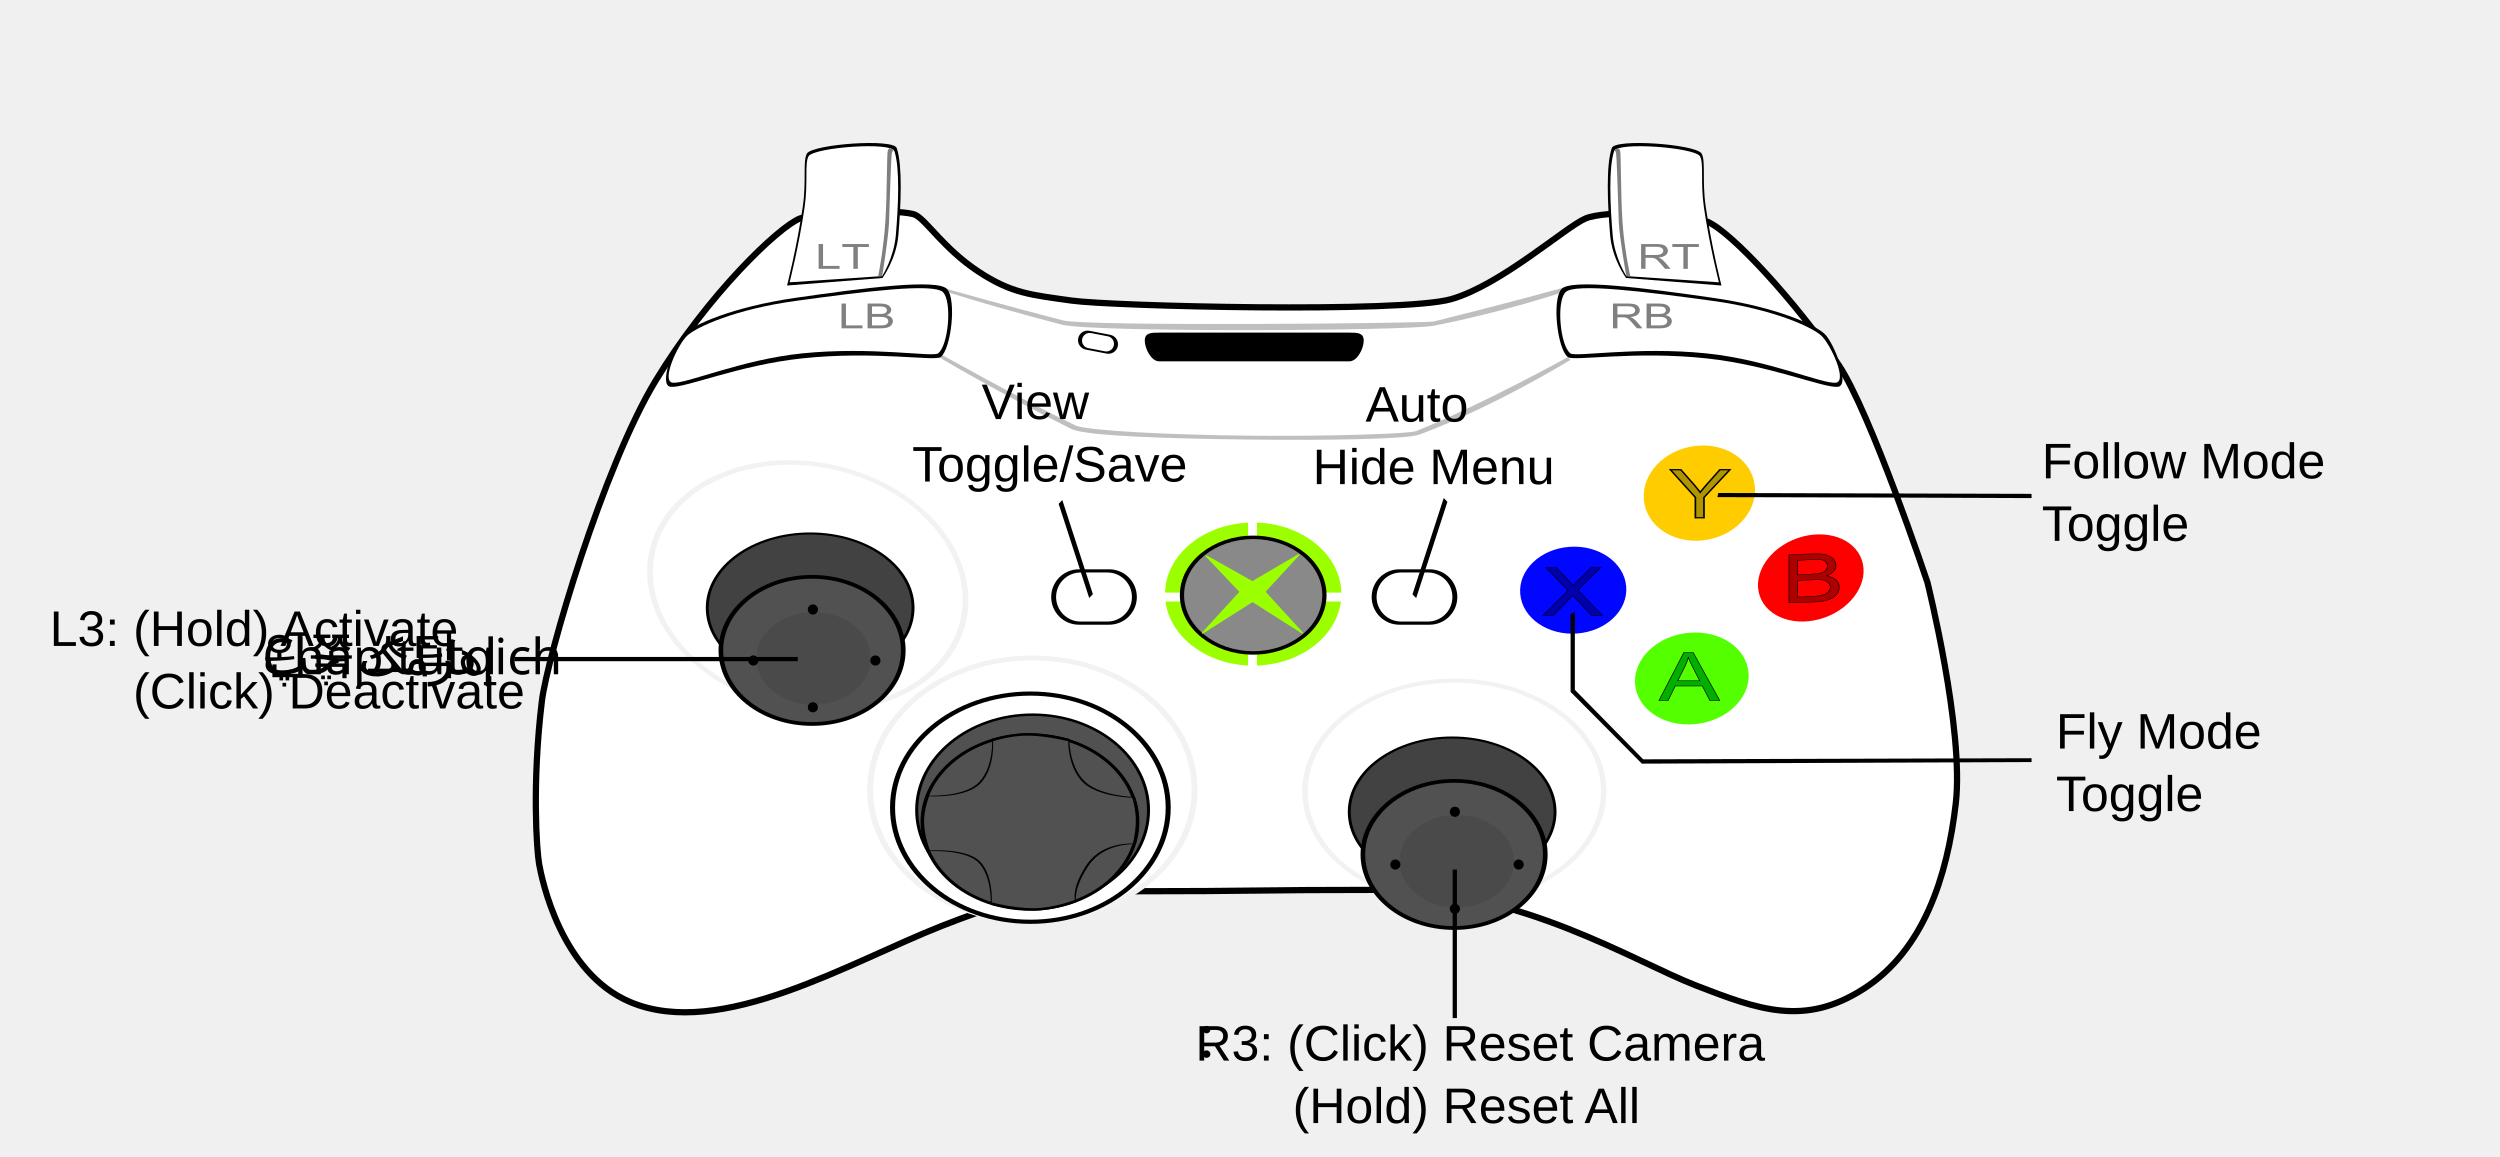
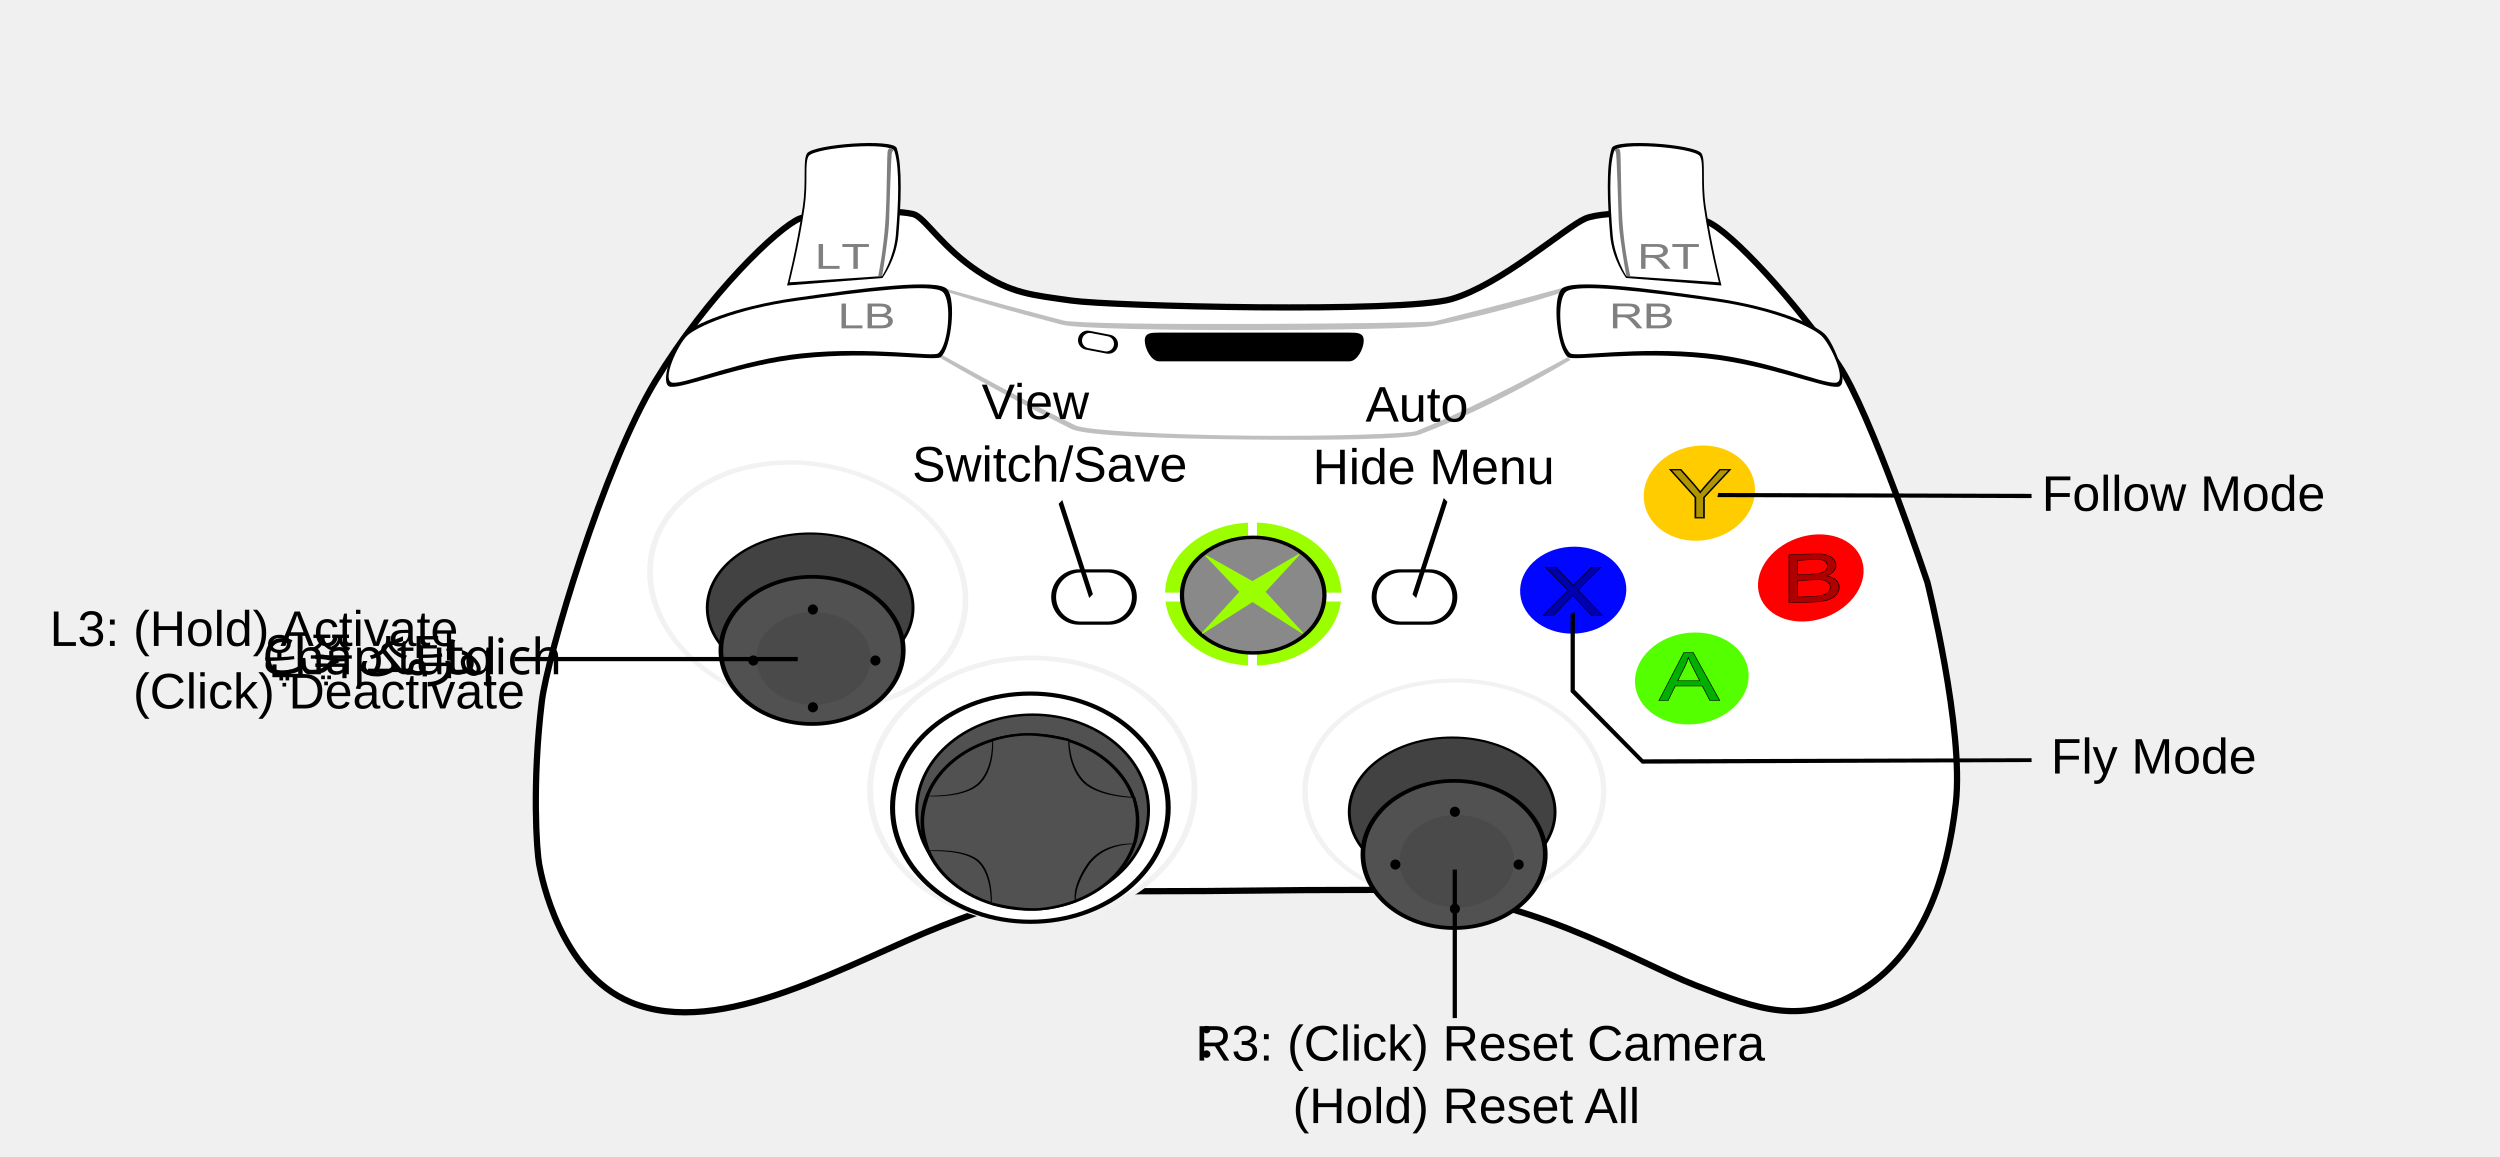
<svg xmlns="http://www.w3.org/2000/svg" version="1.1" width="2000" height="925" viewBox="0 0 2000 925" id="svg2" xml:space="preserve" style="overflow:visible">
  <defs id="defs588">
	

	

		
	
		
	</defs>
  <g id="Shape_1_1_" style="stroke:#000000;stroke-width:5;stroke-miterlimit:4;stroke-opacity:1;stroke-dasharray:none">
    <g id="Shape_1" style="stroke:#000000;stroke-width:5;stroke-miterlimit:4;stroke-opacity:1;stroke-dasharray:none">
      <g id="g42" style="stroke:#000000;stroke-width:5;stroke-miterlimit:4;stroke-opacity:1;stroke-dasharray:none">
        <path d="m 1541.95,465.9 c 0,0 -45.682,-136.815 -71.429,-174.57 -34.014,-49.878 -85.436,-106.057 -104.71,-113.992 -19.274,-7.935 -81.633,-9.301 -97.506,-2.5 -15.872,6.802 -67.66,53.145 -107.343,64.48 -39.683,11.335 -272.074,5.668 -303.82,1.134 -31.746,-4.534 -47.753,-5.435 -74.964,-23.572 -27.211,-18.137 -40.781,-40.408 -49.852,-44.942 -9.069,-4.534 -75.498,-3.9 -92.505,2.9 -17.007,6.802 -73.429,60.68 -115.379,129.827 -41.95,69.148 -86.697,221.056 -90.971,256.456 -7.937,65.748 -4.134,119.361 -2.134,130.361 2,11 16.959,86.645 72.929,110.19 72.516,30.507 175.672,-32.14 249.496,-61.058 76.927,-30.134 95.033,-27.595 148.73,-27.595 106.576,0 98.615,-1.133 205.216,-1.133 108.843,0 199.412,57.313 249.299,76.583 49.887,19.27 86.436,33.106 134.055,2.5 47.619,-30.606 66.76,-89.285 73.563,-148.231 C 1571.428,583.792 1541.95,465.9 1541.95,465.9 z" id="path44" style="fill:#ffffff;stroke:#000000;stroke-width:5;stroke-miterlimit:4;stroke-opacity:1;stroke-dasharray:none" />
      </g>
    </g>
  </g>
  <g id="Shape_16_copy_2_1_">
    <g id="Shape_16_copy_2">
      <g id="g48">
        <ellipse cx="825.894" cy="631.74" rx="132.164" ry="107.348" id="ellipse50" style="fill:#f2f2f2" />
      </g>
    </g>
  </g>
  <g id="Shape_16_copy_3_1_">
    <g id="Shape_16_copy_3">
      <g id="g54">
        <ellipse cx="825.894" cy="631.74" rx="127.415" ry="103.491" id="ellipse56" style="fill:#ffffff" />
      </g>
    </g>
  </g>
  <g id="Shape_16_copy_4_1_">
    <g id="Shape_16_copy_4">
      <g id="g60">
        <ellipse cx="1163.479" cy="633.147" rx="121.673" ry="90.324" id="ellipse62" style="fill:#f2f2f2" />
      </g>
    </g>
  </g>
  <g id="Shape_16_copy_5_1_">
    <g id="Shape_16_copy_5">
      <g id="g66">
        <ellipse cx="1163.479" cy="633.148" rx="117.301" ry="87.079" id="ellipse68" style="fill:#ffffff" />
      </g>
    </g>
  </g>
  <g id="Shape_16_copy_6_1_">
    <g id="Shape_16_copy_6">
      <g id="g72">
        <path d="m 660.585,370.764 c -70.526,-12.48 -134.135,21.246 -142.073,75.328 -7.938,54.083 42.798,108.042 113.324,120.521 70.526,12.479 134.135,-21.246 142.073,-75.328 7.939,-54.083 -42.798,-108.042 -113.324,-120.521 z" id="path74" style="fill:#f2f2f2" />
      </g>
    </g>
  </g>
  <g id="Shape_16_copy_7_1_">
    <g id="Shape_16_copy_7">
      <g id="g78">
        <path d="m 660.068,374.282 c -67.992,-12.031 -129.314,20.482 -136.968,72.622 -7.653,52.139 41.26,104.159 109.252,116.19 67.992,12.031 129.314,-20.482 136.968,-72.622 7.654,-52.138 -41.259,-104.159 -109.252,-116.19 z" id="path80" style="fill:#ffffff" />
      </g>
    </g>
  </g>
  <g id="Shape_16_1_">
    <g id="Shape_16">
      <g id="g84">
        <ellipse cx="824.299" cy="646.14" rx="112.28" ry="92.953" id="ellipse86" />
      </g>
    </g>
  </g>
  <g id="Shape_16_copy_1_">
    <g id="Shape_16_copy">
      <g id="g90">
        <ellipse cx="824.299" cy="646.14" rx="108.246" ry="89.613" id="ellipse92" style="fill:#ffffff" />
      </g>
    </g>
  </g>
  <g id="Shape_12_1_">
    <g id="Shape_12">
      <g id="g96">
        <ellipse cx="1161.724" cy="649.541" rx="83.492" ry="60.363" id="ellipse98" />
      </g>
    </g>
  </g>
  <g id="Shape_12_copy_6_1_">
    <g id="Shape_12_copy_6">
      <g id="g102">
        <ellipse cx="1161.724" cy="649.54" rx="81.133" ry="58.657" id="ellipse104" style="fill:#424242" />
      </g>
    </g>
  </g>
  <g id="Shape_12_copy_1_">
    <g id="Shape_12_copy">
      <g id="g108">
        <ellipse cx="1163.266" cy="683.548" rx="74.83" ry="60.363" id="ellipse110" />
      </g>
    </g>
  </g>
  <g id="Shape_12_copy_7_1_">
    <g id="Shape_12_copy_7">
      <g id="g114">
        <ellipse cx="1163.266" cy="683.548" rx="71.107" ry="57.36" id="ellipse116" style="fill:#515151" />
      </g>
    </g>
  </g>
  <g id="Shape_12_copy_8_1_">
    <g id="Shape_12_copy_8">
      <g id="g120">
        <ellipse cx="1165.399" cy="688.949" rx="45.898" ry="37.025" id="ellipse122" style="fill:#4a4a4a" />
      </g>
    </g>
  </g>
  <g id="Shape_12_copy_4_1_">
    <g id="Shape_12_copy_4">
      <g id="g126">
        <ellipse cx="826.082" cy="648.099" rx="93.945" ry="77.369" id="ellipse128" />
      </g>
    </g>
  </g>
  <g id="Shape_12_copy_5_1_">
    <g id="Shape_12_copy_5">
      <g id="g132">
        <ellipse cx="826.082" cy="648.097" rx="91.527" ry="75.377" id="ellipse134" style="fill:#515151" />
      </g>
    </g>
  </g>
  <g id="Shape_15_1_">
    <g id="Shape_15">
      <g id="g138">
        <ellipse cx="823.979" cy="657.588" rx="87.538" ry="70.967" id="ellipse140" />
      </g>
    </g>
  </g>
  <g id="Shape_15_copy_1_">
    <g id="Shape_15_copy">
      <g id="g144">
        <ellipse cx="823.979" cy="657.589" rx="84.738" ry="68.698" id="ellipse146" style="fill:#515151" />
      </g>
    </g>
  </g>
  <g id="Shape_14_1_">
    <g id="Shape_14">
      <g id="g150">
        <path d="m 908.091,637.662 c 0,0 -29.34,-0.686 -41.231,-13.424 -11.892,-12.739 -11.401,-33.105 -11.401,-33.105 0,0 -16.461,-4.181 -31.472,-4.598 -15.558,-0.432 -30.371,4.613 -30.371,4.613 0,0 1.699,21.69 -10.193,34.43 -11.892,12.738 -42.455,10.893 -42.455,10.893 0,0 -4.113,10.239 -4.113,20.857 0,11.433 4.8,23.646 4.8,23.646 0,0 30.041,-2.025 41.083,9.015 11.043,11.04 9.851,33.76 9.851,33.76 0,0 17.824,4.8 34.156,4.8 16.789,0 34.154,-6.857 34.154,-6.857 0,0 -2.696,-10.635 10.045,-29.318 12.741,-18.683 37.671,-17.017 37.671,-17.017 0,0 2.263,-8.428 2.472,-18.036 0.214,-9.921 -2.996,-19.659 -2.996,-19.659 z" id="path152" />
      </g>
    </g>
  </g>
  <g id="Shape_14_copy_1_">
    <g id="Shape_14_copy">
      <g id="g156">
        <path d="m 905.756,638.214 c 0,0 -28.526,-0.667 -40.088,-13.052 -11.562,-12.386 -11.084,-32.187 -11.084,-32.187 0,0 -16.004,-4.064 -30.598,-4.47 -15.127,-0.42 -29.528,4.485 -29.528,4.485 0,0 1.651,21.088 -9.91,33.474 -11.562,12.385 -41.276,10.59 -41.276,10.59 0,0 -4,9.955 -4,20.278 0,11.115 4.667,22.99 4.667,22.99 0,0 29.207,-1.97 39.942,8.765 10.736,10.733 9.577,32.822 9.577,32.822 0,0 17.33,4.666 33.209,4.666 16.322,0 33.206,-6.666 33.206,-6.666 0,0 -2.622,-10.34 9.766,-28.504 12.387,-18.165 36.624,-16.545 36.624,-16.545 0,0 2.2,-8.194 2.403,-17.535 0.21,-9.643 -2.91,-19.111 -2.91,-19.111 z" id="path158" style="fill:#515151" />
      </g>
    </g>
  </g>
  <g id="Shape_13_1_">
    <g id="Shape_13">
      <g id="g162">
        <circle cx="1163.908" cy="649.43" r="4.057" id="circle164" />
      </g>
    </g>
  </g>
  <g id="Shape_13_copy_1_">
    <g id="Shape_13_copy">
      <g id="g168">
        <circle cx="1163.908" cy="727.047" r="4.057" id="circle170" />
      </g>
    </g>
  </g>
  <g id="Shape_13_copy_2_1_">
    <g id="Shape_13_copy_2">
      <g id="g174">
        <circle cx="1214.928" cy="691.64" r="4.057" id="circle176" />
      </g>
    </g>
  </g>
  <g id="Shape_13_copy_3_1_">
    <g id="Shape_13_copy_3">
      <g id="g180">
        <circle cx="1116.289" cy="691.64" r="4.057" id="circle182" />
      </g>
    </g>
  </g>
  <g id="Shape_13_copy_4_1_">
    <g id="Shape_13_copy_4">
      <g id="g186">
        <circle cx="643.5" cy="480.794" r="4.057" id="circle188" />
      </g>
    </g>
  </g>
  <g id="Shape_12_copy_9_1_">
    <g id="Shape_12_copy_9">
      <g id="g192">
        <ellipse cx="648.118" cy="486.305" rx="83.492" ry="60.363" id="ellipse194" />
      </g>
    </g>
  </g>
  <g id="Shape_12_copy_10_1_">
    <g id="Shape_12_copy_10">
      <g id="g198">
        <ellipse cx="648.118" cy="486.305" rx="81.133" ry="58.657" id="ellipse200" style="fill:#424242" />
      </g>
    </g>
  </g>
  <g id="Shape_12_copy_11_1_">
    <g id="Shape_12_copy_11">
      <g id="g204">
        <ellipse cx="649.66" cy="520.313" rx="74.83" ry="60.363" id="ellipse206" />
      </g>
    </g>
  </g>
  <g id="Shape_12_copy_12_1_">
    <g id="Shape_12_copy_12">
      <g id="g210">
        <ellipse cx="649.66" cy="520.313" rx="71.107" ry="57.36" id="ellipse212" style="fill:#515151" />
      </g>
    </g>
  </g>
  <g id="Shape_12_copy_13_1_">
    <g id="Shape_12_copy_13">
      <g id="g216">
        <ellipse cx="650.794" cy="526.713" rx="45.898" ry="37.025" id="ellipse218" style="fill:#4a4a4a" />
      </g>
    </g>
  </g>
  <g id="Shape_13_copy_8_1_">
    <g id="Shape_13_copy_8">
      <g id="g222">
        <circle cx="650.303" cy="565.813" r="4.057" id="circle224" />
      </g>
    </g>
  </g>
  <g id="Shape_13_copy_9_1_">
    <g id="Shape_13_copy_9">
      <g id="g228">
        <circle cx="700.322" cy="528.404" r="4.057" id="circle230" />
      </g>
    </g>
  </g>
  <g id="Shape_13_copy_10_1_">
    <g id="Shape_13_copy_10">
      <g id="g234">
        <circle cx="602.684" cy="528.404" r="4.057" id="circle236" />
      </g>
    </g>
  </g>
  <g id="Shape_13_copy_11_1_">
    <g id="Shape_13_copy_11">
      <g id="g240">
        <circle cx="650.303" cy="487.595" r="4.057" id="circle242" />
      </g>
    </g>
  </g>
  <g id="Shape_11_1_" style="fill:#ffcc00;stroke:#000000;stroke-width:0;stroke-miterlimit:4;stroke-opacity:1;stroke-dasharray:none">
    <g id="g246" style="fill:#ffcc00;stroke:#000000;stroke-width:0;stroke-miterlimit:4;stroke-opacity:1;stroke-dasharray:none">
      <path d="m 1404.198,394.455 c 0,20.888 -20.043,37.821 -44.767,37.821 -24.724,0 -44.767,-16.933 -44.767,-37.821 0,-20.888 20.043,-37.821 44.767,-37.821 24.724,0 44.767,16.933 44.767,37.821 z" transform="matrix(0.9811,-0.1937,0.1937,0.9811,-50.6621,270.8244)" id="ellipse248" style="fill:#ffcc00;stroke:#000000;stroke-width:0;stroke-miterlimit:4;stroke-opacity:1;stroke-dasharray:none" />
    </g>
  </g>
  <g id="Shape_11_copy_1_" style="stroke:#000000;stroke-width:0;stroke-miterlimit:4;stroke-opacity:1;stroke-dasharray:none">
    <g id="Shape_11_copy" style="stroke:#000000;stroke-width:0;stroke-miterlimit:4;stroke-opacity:1;stroke-dasharray:none">
      <g id="g252" style="stroke:#000000;stroke-width:0;stroke-miterlimit:4;stroke-opacity:1;stroke-dasharray:none">
        <path d="m 1398.453,535.242 c -3.666,-19.884 -26.784,-32.626 -51.637,-28.459 -24.853,4.167 -42.027,23.663 -38.362,43.547 3.666,19.884 26.784,32.626 51.637,28.459 24.852,-4.166 42.028,-23.663 38.362,-43.547 z" id="path254" style="fill:#54ff00;stroke:#000000;stroke-width:0;stroke-miterlimit:4;stroke-opacity:1;stroke-dasharray:none" />
      </g>
    </g>
  </g>
  <g id="Shape_11_copy_3_1_" style="stroke:#000000;stroke-width:0;stroke-miterlimit:4;stroke-opacity:1;stroke-dasharray:none">
    <g id="Shape_11_copy_3" style="stroke:#000000;stroke-width:0;stroke-miterlimit:4;stroke-opacity:1;stroke-dasharray:none">
      <g id="g258" style="stroke:#000000;stroke-width:0;stroke-miterlimit:4;stroke-opacity:1;stroke-dasharray:none">
        <path d="m 1300.955,469.078 c -1.63,-19.144 -21.928,-33.294 -45.336,-31.606 -23.408,1.688 -41.063,18.576 -39.432,37.72 1.631,19.144 21.929,33.294 45.336,31.606 23.409,-1.689 41.063,-18.576 39.432,-37.72 z" id="path260" style="fill:#0006ff;stroke:#000000;stroke-width:0;stroke-miterlimit:4;stroke-opacity:1;stroke-dasharray:none" />
      </g>
    </g>
  </g>
  <g id="Shape_11_copy_2_1_" style="fill:#ff0000;fill-opacity:1;stroke:#000000;stroke-width:0;stroke-miterlimit:4;stroke-opacity:1;stroke-dasharray:none">
    <g id="Shape_11_copy_2" style="fill:#ff0000;fill-opacity:1;stroke:#000000;stroke-width:0;stroke-miterlimit:4;stroke-opacity:1;stroke-dasharray:none">
      <g id="g264" style="fill:#ff0000;fill-opacity:1;stroke:#000000;stroke-width:0;stroke-miterlimit:4;stroke-opacity:1;stroke-dasharray:none">
        <path d="m 1489.496,448.063 c -5.94,-17.563 -29.05,-25.398 -51.616,-17.501 -22.566,7.896 -36.044,28.536 -30.104,46.099 5.94,17.563 29.05,25.397 51.616,17.501 22.567,-7.898 36.046,-28.537 30.104,-46.099 z" id="path266" style="fill:#ff0000;fill-opacity:1;stroke:#000000;stroke-width:0;stroke-miterlimit:4;stroke-opacity:1;stroke-dasharray:none" />
      </g>
    </g>
  </g>
  <g id="Shape_8_1_">
    <g id="Shape_8">
      <g id="g270">
        <path d="M 1079.507,266.107 H 927.296 c -6.34,0 -11.479,0.038 -11.479,6.377 0,6.338 5.14,16.578 11.479,16.578 h 152.211 c 6.34,0 11.479,-10.24 11.479,-16.578 0,-6.338 -5.139,-6.377 -11.479,-6.377 z" id="path272" />
      </g>
    </g>
  </g>
  <g id="Shape_9_1_">
    <g id="Shape_9">
      <g id="g276">
        <path d="m 888.198,267.854 -16.7,-3.216 c -4.15,-0.799 -8.162,1.917 -8.962,6.067 -0.799,4.149 1.918,8.161 6.068,8.96 l 16.7,3.216 c 4.15,0.799 8.162,-1.918 8.962,-6.067 0.799,-4.15 -1.917,-8.162 -6.068,-8.96 z" id="path278" />
      </g>
    </g>
  </g>
  <g id="Shape_9_copy_1_">
    <g id="Shape_9_copy">
      <g id="g282">
        <path d="m 886.238,269.034 -13.359,-2.571 c -3.319,-0.64 -6.529,1.533 -7.169,4.853 -0.64,3.32 1.534,6.529 4.854,7.168 l 13.358,2.572 c 3.32,0.64 6.53,-1.533 7.17,-4.854 0.639,-3.319 -1.533,-6.528 -4.854,-7.168 z" id="path284" style="fill:#ffffff" />
      </g>
    </g>
  </g>
  <g id="Shape_10_1_">
    <g id="Shape_10">
      <g id="g288">
        <path d="m 1147.108,257.181 c -5.836,1.444 -277.497,4.142 -296.769,-0.851 -49.543,-12.832 -93.561,-25.355 -93.561,-25.355 v 2.258 c 0,0 30.28,10.184 92.71,26.499 24.125,6.305 276.134,5.101 297.619,0.85 58.403,-11.555 104.167,-27.206 104.167,-27.206 v -3.4 c 0,-0.001 -47.31,13.137 -104.166,27.205 z" id="path290" style="fill:#bfbfbf" />
      </g>
    </g>
  </g>
  <g id="Shape_10_copy_1_">
    <g id="Shape_10_copy">
      <g id="g294">
        <path d="m 1254.031,285.813 c 0,0 -68.557,37.949 -121.163,59.091 -5.162,2.075 -67.258,4.26 -131.842,3.664 -64.69,-0.596 -131.872,-3.979 -140.794,-8.285 -46.656,-22.522 -108.234,-57.266 -108.234,-57.266 v 3.17 c 0,0 43.289,26.046 104.938,56.935 11.394,5.709 77.495,7.789 143.724,8.535 62.521,0.703 124.938,-0.289 134.91,-3.998 60.2,-22.388 120.772,-59.741 120.772,-59.741 l -2.311,-2.105 z" id="path296" style="fill:#bfbfbf" />
      </g>
    </g>
  </g>
  <g id="Shape_4_1_">
    <g id="Shape_4">
      <g id="g300">
        <path d="m 757.653,231.25 c -7.653,-8.502 -66.403,-0.94 -121.536,7.062 -50.064,7.266 -81.632,21.451 -89.285,29.103 -7.653,7.652 -20.455,41.083 -10.268,42.053 11.404,1.086 54.563,-17.311 104.759,-22.732 58.013,-6.266 106.777,2.487 111.228,-1.072 8.504,-6.804 12.755,-45.912 5.102,-54.414 z" id="path302" />
      </g>
    </g>
  </g>
  <g id="Shape_4_copy_1_">
    <g id="Shape_4_copy">
      <g id="g306">
        <path d="m 754.453,233.818 c -7.384,-7.711 -64.543,-0.376 -117.737,6.88 -48.303,6.59 -79.642,20.945 -87.025,27.885 -7.383,6.94 -21.236,36.719 -11.407,37.599 11.003,0.984 55.026,-18.558 103.456,-23.475 55.973,-5.683 104.45,3.209 108.744,-0.02 8.204,-6.168 11.353,-41.159 3.969,-48.869 z" id="path308" style="fill:#ffffff" />
      </g>
    </g>
  </g>
  <g id="Shape_5_1_">
    <g id="Shape_5">
      <g id="g312">
        <path d="m 887.306,455.44 h -24.191 c -12.244,0 -22.169,9.924 -22.169,22.165 0,12.241 9.925,22.165 22.169,22.165 h 24.191 c 12.244,0 22.169,-9.924 22.169,-22.165 0,-12.241 -9.925,-22.165 -22.169,-22.165 z" id="path314" />
      </g>
    </g>
  </g>
  <g id="Shape_5_copy_1_">
    <g id="Shape_5_copy">
      <g id="g318">
        <path d="m 885.918,457.988 h -21.416 c -10.838,0 -19.625,8.785 -19.625,19.622 0,10.836 8.787,19.621 19.625,19.621 h 21.416 c 10.839,0 19.625,-8.785 19.625,-19.621 0,-10.837 -8.786,-19.622 -19.625,-19.622 z" id="path320" style="fill:#ffffff" />
      </g>
    </g>
  </g>
  <g id="Shape_2_copy_3_1_">
    <g id="Shape_2_copy_3">
      <g id="g324">
        <path d="m 717.401,118.461 c -2.66,-7.82 -65.854,-3.199 -71.749,4.137 -3.636,5.803 -0.385,22.04 -3.439,42.851 -4.834,32.925 -12.579,62.965 -12.579,62.965 l 76.318,-6.011 c 0,0 11.143,-15.015 12.757,-34.373 2.06,-24.692 3.374,-55.806 -1.308,-69.569 z" id="path326" />
      </g>
    </g>
  </g>
  <g id="Shape_2_copy_1_">
    <g id="Shape_2_copy">
      <g id="g330">
        <path d="m 715.494,120.847 c -2.54,-7.468 -62.883,-3.055 -68.513,3.95 -3.472,5.541 -0.367,21.046 -3.285,40.918 -4.615,31.44 -12.011,60.126 -12.011,60.126 l 74.045,-4.97 c 0,0 9.41,-14.661 10.941,-32.748 2.008,-23.708 3.347,-53.977 -1.177,-67.276 z" id="path332" style="fill:#ffffff" />
      </g>
    </g>
  </g>
  <g id="g336">
    <path d="m 710.209,120.553 c -0.805,2.107 -0.456,34.064 -1.936,56.894 -1.48,22.83 -5.741,43.64 -5.741,43.64 l 3.204,-0.204 c 0,0 4.95,-30.361 5.503,-43.085 0.552,-12.724 1.478,-54.204 2.376,-55.946 0.898,-1.742 1.357,-1.787 1.357,-1.787 0,0 -0.574,-0.553 -1.362,-0.898 -0.788,-0.345 -1.914,-0.691 -1.914,-0.691 0,0 -0.683,-0.03 -1.488,2.077 z" id="path338" style="fill:#7f7f7f" />
  </g>
  <g id="Shape_4_copy_2_1_">
    <g id="Shape_4_copy_2">
      <g id="g342">
        <path d="m 1459.971,267.414 c -7.653,-7.651 -39.221,-21.837 -89.285,-29.103 -55.133,-8.002 -113.883,-15.563 -121.536,-7.062 -7.653,8.501 -3.401,47.61 5.103,54.412 4.45,3.56 53.214,-5.193 111.228,1.072 50.195,5.422 93.354,23.818 104.759,22.732 10.186,-0.968 -2.616,-34.399 -10.269,-42.051 z" id="path344" />
      </g>
    </g>
  </g>
  <g id="Shape_4_copy_3_1_">
    <g id="Shape_4_copy_3">
      <g id="g348">
        <path d="m 1457.112,268.583 c -7.384,-6.939 -38.723,-21.295 -87.025,-27.885 -53.194,-7.256 -110.354,-14.591 -117.737,-6.88 -7.384,7.71 -4.234,42.7 3.97,48.869 4.294,3.229 52.771,-5.663 108.744,0.02 48.43,4.917 92.453,24.459 103.456,23.475 9.829,-0.88 -4.024,-30.66 -11.408,-37.599 z" id="path350" style="fill:#ffffff" />
      </g>
    </g>
  </g>
  <g id="Shape_5_copy_2_1_">
    <g id="Shape_5_copy_2">
      <g id="g354">
        <path d="m 1143.688,455.44 h -24.191 c -12.244,0 -22.169,9.924 -22.169,22.165 0,12.241 9.925,22.165 22.169,22.165 h 24.191 c 12.243,0 22.169,-9.924 22.169,-22.165 0,-12.241 -9.925,-22.165 -22.169,-22.165 z" id="path356" />
      </g>
    </g>
  </g>
  <g id="Shape_5_copy_3_1_">
    <g id="Shape_5_copy_3">
      <g id="g360">
        <path d="m 1142.301,457.988 h -21.416 c -10.839,0 -19.625,8.785 -19.625,19.622 0,10.836 8.786,19.621 19.625,19.621 h 21.416 c 10.838,0 19.625,-8.785 19.625,-19.621 0,-10.837 -8.787,-19.622 -19.625,-19.622 z" id="path362" style="fill:#ffffff" />
      </g>
    </g>
  </g>
  <g id="Shape_2_copy_4_1_">
    <g id="Shape_2_copy_4">
      <g id="g366">
        <path d="m 1364.59,165.448 c -3.055,-20.811 0.196,-37.048 -3.439,-42.851 -5.896,-7.336 -69.089,-11.957 -71.749,-4.137 -4.682,13.763 -3.367,44.877 -1.308,69.568 1.614,19.358 12.756,34.373 12.756,34.373 l 76.319,6.011 c 0,0.001 -7.745,-30.039 -12.579,-62.964 z" id="path368" />
      </g>
    </g>
  </g>
  <g id="Shape_2_copy_5_1_">
    <g id="Shape_2_copy_5">
      <g id="g372">
        <path d="m 1363.105,165.715 c -2.917,-19.872 0.188,-35.377 -3.284,-40.918 -5.63,-7.005 -65.973,-11.418 -68.513,-3.95 -4.524,13.3 -3.185,43.568 -1.178,67.276 1.53,18.087 10.941,32.748 10.941,32.748 l 74.045,4.97 c 10e-4,0 -7.394,-28.686 -12.011,-60.126 z" id="path374" style="fill:#ffffff" />
      </g>
    </g>
  </g>
  <g id="Shape_6_copy_2_1_">
    <g id="Shape_6_copy_2">
      <g id="g384">
        <ellipse cx="1002.551" cy="475.253" rx="70.523" ry="57.227" id="ellipse386" style="fill:#9cff00" />
      </g>
    </g>
  </g>
  <g id="Shape_29_1_">
    <g id="Shape_29">
      <g id="g390">
        <rect width="7.125" height="120.065" x="998.439" y="417.631" id="rect392" style="fill:#ffffff" />
      </g>
    </g>
  </g>
  <g id="Shape_29_copy_1_">
    <g id="Shape_29_copy">
      <g id="g396">
        <rect width="150.004" height="7.125" x="927.008" y="474.092" id="rect398" style="fill:#ffffff" />
      </g>
    </g>
  </g>
  <g id="Shape_6_1_">
    <g id="Shape_6">
      <g id="g402">
        <ellipse cx="1002.551" cy="476.103" rx="58.674" ry="47.61" id="ellipse404" />
      </g>
    </g>
  </g>
  <g id="Shape_6_copy_1_">
    <g id="Shape_6_copy">
      <g id="g408">
        <ellipse cx="1002.551" cy="476.103" rx="55.278" ry="44.855" id="ellipse410" style="fill:#898989" />
      </g>
    </g>
  </g>
  <g id="A" style="fill:#00af00;fill-opacity:1;stroke:#000000;stroke-width:0.5;stroke-miterlimit:4;stroke-opacity:1;stroke-dasharray:none">
    <g transform="matrix(1.3514,0,0,1,1327.26,560.4512)" id="text413" style="font-size:53.723px;fill:#00af00;fill-opacity:1;stroke:#000000;stroke-width:0.43;stroke-miterlimit:4;stroke-opacity:1;stroke-dasharray:none;font-family:Arial-BoldMT">
      <path d="m -0.079,0 14.769,-38.456 5.482,0 L 35.912,0 30.114,0 l -4.486,-11.647 -16.08,0 L 5.325,0 z m 11.096,-15.792 13.037,0 -4.013,-10.65 c -1.224,-3.235 -2.134,-5.893 -2.728,-7.975 -0.49,2.466 -1.18,4.914 -2.072,7.345 z" id="path4836" style="font-size:53.723px;fill:#00af00;fill-opacity:1;stroke:#000000;stroke-width:0.43;stroke-miterlimit:4;stroke-opacity:1;stroke-dasharray:none;font-family:Arial-BoldMT" />
    </g>
  </g>
  <g id="B" style="fill:#af0000;fill-opacity:1;stroke:#000000;stroke-width:0.5;stroke-miterlimit:4;stroke-opacity:1;stroke-dasharray:none">
    <g transform="matrix(1.3514,0,0,1,1425.899,482.2334)" id="text416" style="font-size:53.723px;fill:#af0000;fill-opacity:1;stroke:#000000;stroke-width:0.43;stroke-miterlimit:4;stroke-opacity:1;stroke-dasharray:none;font-family:Arial-BoldMT">
      <path d="m 3.935,0 0,-38.456 14.813,-0.651 c 2.936,-0.129 5.391,-0.002 7.166,0.777 1.775,0.778 3.262,1.716 4.267,3.333 1.006,1.618 1.508,3.31 1.508,5.076 -3.1e-5,1.644 -0.446,3.192 -1.338,4.643 -0.892,1.452 -2.335,2.884 -4.136,3.775 2.326,0.682 4.21,1.585 5.461,3.228 1.25,1.644 1.972,3.455 1.972,5.693 -3.3e-5,1.801 -0.477,3.606 -1.237,5.154 -0.761,1.548 -1.701,2.741 -2.82,3.581 -1.119,0.839 -2.619,1.734 -4.307,2.162 -1.688,0.428 -3.853,0.927 -6.3,1.033 z m 5.089,-22.297 8.701,-0.651 c 2.252,-0.169 3.97,-0.539 4.949,-0.837 1.294,-0.385 2.365,-1.283 3.021,-2.175 0.656,-0.892 0.984,-2.011 0.984,-3.358 -2.6e-5,-1.277 -0.306,-2.4 -0.918,-3.371 -0.612,-0.971 -1.583,-1.375 -2.72,-1.733 -1.137,-0.358 -3.188,-0.37 -5.946,-0.147 l -8.071,0.651 z m 0,17.759 9.96,-0.651 c 1.642,-0.107 2.894,-0.452 3.559,-0.574 1.172,-0.21 2.247,-0.82 3.034,-1.31 0.787,-0.49 1.434,-1.202 1.941,-2.138 0.507,-0.936 0.857,-2.146 0.857,-3.37 -2.8e-5,-1.434 -0.464,-2.55 -1.198,-3.608 -0.735,-1.058 -1.85,-1.541 -3.152,-1.969 -1.303,-0.428 -3.278,-0.424 -5.723,-0.252 l -9.278,0.651 z" id="path4839" style="font-size:53.723px;fill:#af0000;fill-opacity:1;stroke:#000000;stroke-width:0.43;stroke-miterlimit:4;stroke-opacity:1;stroke-dasharray:none;font-family:Arial-BoldMT" />
    </g>
  </g>
  <g id="Y" style="fill:#af9600;fill-opacity:1;stroke:#000000;stroke-opacity:1">
    <g transform="matrix(1.3514,0,0,1,1336.065,414.2188)" id="text419" style="font-size:53.723px;fill:#af9600;fill-opacity:1;stroke:#000000;stroke-opacity:1;font-family:Arial-BoldMT">
      <path d="m 14.978,0 0,-16.29 -14.821,-22.166 6.191,0 7.581,11.595 c 1.399,2.169 2.702,4.337 3.909,6.506 1.154,-2.011 2.553,-4.276 4.197,-6.794 l 7.45,-11.306 5.928,0 -15.346,22.166 0,16.29 z" id="path4918" style="font-size:53.723px;fill:#af9600;fill-opacity:1;stroke:#000000;stroke-opacity:1;font-family:Arial-BoldMT" />
    </g>
  </g>
  <g id="RB">
    <g transform="matrix(1.3514,0,0,1,1287.438,262.6719)" id="text422" style="font-size:27.706px;fill:#808080;font-family:Arial-BoldMT">
      <path d="m 2.178,0 0,-19.832 8.793,0 c 1.768,2e-5 3.111,0.178 4.031,0.534 0.92,0.356 1.655,0.985 2.205,1.887 0.55,0.902 0.825,1.898 0.825,2.99 -1.8e-5,1.407 -0.455,2.593 -1.366,3.558 -0.911,0.965 -2.318,1.578 -4.221,1.84 0.694,0.334 1.222,0.663 1.583,0.988 0.767,0.703 1.493,1.583 2.178,2.638 L 19.657,0 16.356,0 13.731,-4.126 C 12.965,-5.317 12.333,-6.228 11.837,-6.859 11.341,-7.49 10.897,-7.932 10.505,-8.185 10.112,-8.437 9.713,-8.613 9.307,-8.712 9.01,-8.775 8.523,-8.807 7.846,-8.807 l -3.044,0 0,8.807 z m 2.624,-11.08 5.641,0 c 1.199,1.1e-5 2.137,-0.124 2.814,-0.372 0.676,-0.248 1.19,-0.645 1.542,-1.19 0.352,-0.546 0.528,-1.139 0.528,-1.779 -1.6e-5,-0.938 -0.34,-1.709 -1.021,-2.313 -0.681,-0.604 -1.756,-0.906 -3.226,-0.906 l -6.277,0 z" id="path4842" style="font-size:27.706px;fill:#808080;font-family:Arial-BoldMT" />
      <path d="m 22.051,0 0,-19.832 7.441,0 c 1.515,2e-5 2.73,0.201 3.646,0.602 0.915,0.401 1.632,1.019 2.151,1.853 0.519,0.834 0.778,1.707 0.778,2.618 -1.6e-5,0.848 -0.23,1.646 -0.69,2.395 -0.46,0.749 -1.154,1.353 -2.083,1.813 1.199,0.352 2.122,0.951 2.767,1.799 0.645,0.848 0.967,1.849 0.967,3.003 -1.7e-5,0.929 -0.196,1.792 -0.588,2.591 -0.392,0.798 -0.877,1.414 -1.454,1.847 -0.577,0.433 -1.301,0.76 -2.171,0.981 C 31.942,-0.11 30.876,0 29.613,0 z m 2.624,-11.499 4.288,0 c 1.163,1.2e-5 1.998,-0.077 2.503,-0.23 0.667,-0.198 1.17,-0.528 1.508,-0.988 0.338,-0.46 0.507,-1.037 0.507,-1.732 -1.3e-5,-0.658 -0.158,-1.238 -0.473,-1.738 -0.316,-0.501 -0.767,-0.843 -1.353,-1.028 -0.586,-0.185 -1.592,-0.277 -3.017,-0.277 l -3.964,0 z m 0,9.159 4.938,0 c 0.848,2.4e-6 1.443,-0.032 1.786,-0.095 0.604,-0.108 1.109,-0.289 1.515,-0.541 0.406,-0.253 0.74,-0.62 1.001,-1.103 0.262,-0.483 0.392,-1.039 0.392,-1.671 -1.4e-5,-0.74 -0.189,-1.382 -0.568,-1.928 C 33.361,-8.223 32.835,-8.606 32.163,-8.827 31.492,-9.048 30.524,-9.159 29.262,-9.159 l -4.586,0 z" id="path4844" style="font-size:27.706px;fill:#808080;font-family:Arial-BoldMT" />
    </g>
  </g>
  <g id="RT">
    <g transform="matrix(1.3514,0,0,1,1309.931,215.061)" id="text425" style="font-size:27.706px;fill:#808080;font-family:Arial-BoldMT">
      <path d="m 2.178,0 0,-19.832 8.793,0 c 1.768,2e-5 3.111,0.178 4.031,0.534 0.92,0.356 1.655,0.985 2.205,1.887 0.55,0.902 0.825,1.898 0.825,2.99 -1.8e-5,1.407 -0.455,2.593 -1.366,3.558 -0.911,0.965 -2.318,1.578 -4.221,1.84 0.694,0.334 1.222,0.663 1.583,0.988 0.767,0.703 1.493,1.583 2.178,2.638 L 19.657,0 16.356,0 13.731,-4.126 C 12.965,-5.317 12.333,-6.228 11.837,-6.859 11.341,-7.49 10.897,-7.932 10.505,-8.185 10.112,-8.437 9.713,-8.613 9.307,-8.712 9.01,-8.775 8.523,-8.807 7.846,-8.807 l -3.044,0 0,8.807 z m 2.624,-11.08 5.641,0 c 1.199,1.1e-5 2.137,-0.124 2.814,-0.372 0.676,-0.248 1.19,-0.645 1.542,-1.19 0.352,-0.546 0.528,-1.139 0.528,-1.779 -1.6e-5,-0.938 -0.34,-1.709 -1.021,-2.313 -0.681,-0.604 -1.756,-0.906 -3.226,-0.906 l -6.277,0 z" id="path4847" style="font-size:27.706px;fill:#808080;font-family:Arial-BoldMT" />
      <path d="m 27.205,0 0,-17.492 -6.534,0 0,-2.34 15.72,0 0,2.34 -6.561,0 0,17.492 z" id="path4849" style="font-size:27.706px;fill:#808080;font-family:Arial-BoldMT" />
    </g>
  </g>
  <g id="LB">
    <g transform="matrix(1.3514,0,0,1,670.4751,262.6719)" id="text428" style="font-size:27.706px;fill:#808080;font-family:Arial-BoldMT">
      <path d="m 2.029,0 0,-19.832 2.624,0 0,17.492 9.767,0 0,2.34 z" id="path5007" style="font-size:27.706px;fill:#808080;font-family:Arial-BoldMT" />
      <path d="m 17.451,0 0,-19.832 7.441,0 c 1.515,2e-5 2.73,0.201 3.646,0.602 0.915,0.401 1.632,1.019 2.151,1.853 0.519,0.834 0.778,1.707 0.778,2.618 -1.6e-5,0.848 -0.23,1.646 -0.69,2.395 -0.46,0.749 -1.154,1.353 -2.083,1.813 1.199,0.352 2.122,0.951 2.767,1.799 0.645,0.848 0.967,1.849 0.967,3.003 -1.7e-5,0.929 -0.196,1.792 -0.588,2.591 -0.392,0.798 -0.877,1.414 -1.454,1.847 -0.577,0.433 -1.301,0.76 -2.171,0.981 C 27.343,-0.11 26.276,0 25.014,0 z m 2.624,-11.499 4.288,0 c 1.163,1.2e-5 1.998,-0.077 2.503,-0.23 0.667,-0.198 1.17,-0.528 1.508,-0.988 0.338,-0.46 0.507,-1.037 0.507,-1.732 -1.3e-5,-0.658 -0.158,-1.238 -0.473,-1.738 -0.316,-0.501 -0.767,-0.843 -1.353,-1.028 -0.586,-0.185 -1.592,-0.277 -3.017,-0.277 l -3.964,0 z m 0,9.159 4.938,0 c 0.848,2.4e-6 1.443,-0.032 1.786,-0.095 0.604,-0.108 1.109,-0.289 1.515,-0.541 0.406,-0.253 0.74,-0.62 1.001,-1.103 0.262,-0.483 0.392,-1.039 0.392,-1.671 -1.5e-5,-0.74 -0.189,-1.382 -0.568,-1.928 C 28.761,-8.223 28.236,-8.606 27.564,-8.827 26.892,-9.048 25.925,-9.159 24.662,-9.159 l -4.586,0 z" id="path5009" style="font-size:27.706px;fill:#808080;font-family:Arial-BoldMT" />
    </g>
  </g>
  <g id="LT">
    <g transform="matrix(1.3514,0,0,1,652.1509,215.061)" id="text431" style="font-size:27.706px;fill:#808080;font-family:Arial-BoldMT">
      <path d="m 2.029,0 0,-19.832 2.624,0 0,17.492 9.767,0 0,2.34 z" id="path5012" style="font-size:27.706px;fill:#808080;font-family:Arial-BoldMT" />
      <path d="m 22.606,0 0,-17.492 -6.534,0 0,-2.34 15.72,0 0,2.34 -6.561,0 0,17.492 z" id="path5014" style="font-size:27.706px;fill:#808080;font-family:Arial-BoldMT" />
    </g>
  </g>
  <g id="X" style="fill:#0000af;fill-opacity:1;stroke:#000000;stroke-width:0.5;stroke-miterlimit:4;stroke-opacity:1;stroke-dasharray:none">
    <g transform="matrix(1.3514,0,0,1,1234.025,492.4365)" id="text434" style="font-size:53.723px;fill:#0000af;fill-opacity:1;stroke:#000000;stroke-width:0.43;stroke-miterlimit:4;stroke-opacity:1;stroke-dasharray:none;font-family:Arial-BoldMT">
      <path d="M 0.236,0 15.11,-20.041 1.994,-38.456 l 6.06,0 6.978,9.863 c 1.451,2.046 2.483,3.62 3.095,4.722 0.857,-1.399 1.871,-2.859 3.043,-4.381 l 7.738,-10.204 5.535,0 L 20.933,-20.33 35.492,0 29.196,0 19.517,-13.719 c -0.542,-0.787 -1.102,-1.644 -1.679,-2.571 -0.857,1.399 -1.469,2.361 -1.836,2.886 L 6.348,0 z" id="path4915" style="font-size:53.723px;fill:#0000af;fill-opacity:1;stroke:#000000;stroke-width:0.43;stroke-miterlimit:4;stroke-opacity:1;stroke-dasharray:none;font-family:Arial-BoldMT" />
    </g>
  </g>
  <g id="Shape_28_1_">
    <g id="Shape_28">
      <g id="g438">
        <polygon points="964.982,444.123 964.19,444.758 995.068,477.273 1041.872,507.002 1042.665,506.367 1007.438,467.961 " id="polygon440" style="fill:#9cff00" />
      </g>
    </g>
  </g>
  <g id="Shape_28_copy_1_">
    <g id="Shape_28_copy">
      <g id="g444">
        <polygon points="996.563,467.961 961.335,506.367 962.127,507.002 1008.932,477.273 1039.81,443.758 1039.018,443.123 " id="polygon446" style="fill:#9cff00" />
      </g>
    </g>
  </g>
  <g id="Shape_17_copy_4_1_">
    <g id="Shape_17_copy_4">
      <g id="g477">
			
				
		</g>
    </g>
  </g>
  <g id="Right_Trigger">
	
</g>
  <g id="Shape_23_1_">
    <g id="Shape_23">
      <g id="g522">
			
				
		</g>
    </g>
  </g>
  <g id="Shape_26_1_">
    <g id="Shape_26">
      <g id="g528">
			
				
		</g>
    </g>
  </g>
  <g id="Shape_20_copy_2_1_">
    <g id="Shape_20_copy_2">
      <g id="g579">
        <rect width="226.545" height="3.4" x="411.636" y="525.556" id="rect581" />
      </g>
    </g>
  </g>
  <g transform="matrix(-1,0,0,1,2006.254,-0.158576)" id="g4804">
    <g id="g4806">
      <path d="m 710.209,120.553 c -0.867,1.864 -0.456,34.064 -1.936,56.894 -1.48,22.83 -6.293,43.789 -6.293,43.789 l 3.216,-0.181 c 0,0 5.491,-30.534 6.044,-43.258 0.552,-12.724 1.478,-54.204 2.376,-55.946 0.898,-1.742 0.91,-1.521 0.91,-1.521 0,0 -0.126,-0.181 -0.768,-0.626 -0.642,-0.445 -2.399,-1.009 -2.399,-1.009 0,0 -0.283,-0.007 -1.15,1.857 z" id="path4808" style="fill:#7f7f7f" />
    </g>
  </g>
  <g id="g4810">
    <g id="g4812">
      <g id="g4814">
			
		</g>
    </g>
  </g>
  <g style="font-style:normal;font-weight:normal;font-size:40px;line-height:125%;font-family:Sans;letter-spacing:0px;word-spacing:0px;fill:#000000;fill-opacity:1;stroke:none" id="switch2">
    <text x="209.879" y="539.434" id="text3490-fa" xml:space="preserve" style="font-style:normal;font-weight:normal;font-size:40px;line-height:125%;font-family:Sans;letter-spacing:0px;word-spacing:0px;fill:#000000;fill-opacity:1;stroke:none" systemLanguage="fa">
      <tspan x="209.879" y="539.434" id="tspan3492-fa">اهرمک چپ</tspan>
    </text>
    <text x="209.879" y="539.434" id="text3490-ko" xml:space="preserve" style="font-style:normal;font-weight:normal;font-size:40px;line-height:125%;font-family:Sans;letter-spacing:0px;word-spacing:0px;fill:#000000;fill-opacity:1;stroke:none" systemLanguage="ko">
      <tspan x="209.879" y="539.434" id="tspan3492-ko">왼쪽 스틱</tspan>
    </text>
    <text x="209.879" y="539.434" id="text3490-uz" xml:space="preserve" style="font-style:normal;font-weight:normal;font-size:40px;line-height:125%;font-family:Sans;letter-spacing:0px;word-spacing:0px;fill:#000000;fill-opacity:1;stroke:none" systemLanguage="uz">
      <tspan x="209.879" y="539.434" id="tspan3492-uz">Chap tutqich</tspan>
    </text>
    <text x="40.621" y="516.756" id="text3490" xml:space="preserve" style="font-style:normal;font-variant:normal;font-weight:normal;font-stretch:normal;font-size:40px;line-height:125%;font-family:Arial;-inkscape-font-specification:'Arial, Normal';font-variant-ligatures:normal;font-variant-caps:normal;font-variant-numeric:normal;font-variant-east-asian:normal;text-align:start;letter-spacing:0px;word-spacing:0px;text-anchor:start;fill:#000000;fill-opacity:1;stroke:none">
      <tspan id="tspan2002" x="39.8" y="516.756">
        <tspan x="39.8" y="516.756" id="tspan3492" style="font-style:normal;font-variant:normal;font-weight:normal;font-stretch:normal;font-size:40px;font-family:Arial;-inkscape-font-specification:'Arial, Normal';font-variant-ligatures:normal;font-variant-caps:normal;font-variant-numeric:normal;font-variant-east-asian:normal;text-align:start;text-anchor:start">L3: (Hold) Activate</tspan>
      </tspan>
      <tspan id="tspan2004" x="39.8" y="566.756">      (Click) Deactivate</tspan>
    </text>
    <text x="946.058" y="848.458" id="text3490-1" xml:space="preserve" style="font-style:normal;font-variant:normal;font-weight:normal;font-stretch:normal;font-size:40px;line-height:125%;font-family:Arial;-inkscape-font-specification:'Arial, Normal';font-variant-ligatures:normal;font-variant-caps:normal;font-variant-numeric:normal;font-variant-east-asian:normal;text-align:start;letter-spacing:0px;word-spacing:0px;text-anchor:start;overflow:visible;fill:#000000;fill-opacity:1;stroke:none">
      <tspan x="945.237" y="848.458" id="tspan2178">
        <tspan x="945.237" y="848.458" id="tspan3492-2" style="font-style:normal;font-variant:normal;font-weight:normal;font-stretch:normal;font-size:40px;font-family:Arial;-inkscape-font-specification:'Arial, Normal';font-variant-ligatures:normal;font-variant-caps:normal;font-variant-numeric:normal;font-variant-east-asian:normal;text-align:start;text-anchor:start"> R3: (Click) Reset Camera</tspan>
      </tspan>
      <tspan x="945.237" y="898.458" id="tspan2184">        (Hold) Reset All</tspan>
      <tspan x="945.237" y="848.458" id="tspan2174">
        <tspan x="945.237" y="848.458" style="font-style:normal;font-variant:normal;font-weight:normal;font-stretch:normal;font-size:40px;font-family:Arial;-inkscape-font-specification:'Arial, Normal';font-variant-ligatures:normal;font-variant-caps:normal;font-variant-numeric:normal;font-variant-east-asian:normal;text-align:start;text-anchor:start" id="tspan2176">：</tspan>
      </tspan>
    </text>
    <g id="Shape_17_copy_1_" style="font-style:normal;font-weight:normal;font-size:40px;line-height:125%;font-family:Sans;letter-spacing:0px;word-spacing:0px;overflow:visible;fill:#000000;fill-opacity:1;stroke:none;stroke-width:0.75" transform="matrix(1,0,0,1.779677,0,-373.061)">
      <g id="Shape_17_copy" style="stroke-width:0.75">
        <g id="g459" style="stroke-width:0.75">
          <rect width="49.978" height="3.402" x="1118.925" y="454.287" transform="matrix(0.5001,-0.866,0.866,0.5001,177.0024,1218.58)" id="rect461" style="stroke-width:0.75" />
        </g>
      </g>
    </g>
    <g id="Shape_27_1_" style="font-style:normal;font-weight:normal;font-size:40px;line-height:125%;font-family:Sans;letter-spacing:0px;word-spacing:0px;overflow:visible;fill:#000000;fill-opacity:1;stroke:none;stroke-width:1.037" transform="matrix(1,0,0,-0.9296121,0,906.5045)">
      <g id="Shape_27" style="stroke-width:1.037">
        <g id="g534" style="stroke-width:1.037">
          <path d="m 1313.497,317.967 311.783,1.373 -0.049,3.294 -310.668,-0.945 -54.688,59.824 v 66.89 l -3.401,-1.823 v -66.89 z" id="rect536" style="stroke-width:1.037" />
        </g>
      </g>
    </g>
    <g id="Shape_24_1_" style="font-style:normal;font-weight:normal;font-size:40px;line-height:125%;font-family:Sans;letter-spacing:0px;word-spacing:0px;overflow:visible;fill:#000000;fill-opacity:1;stroke:none">
      <g id="Shape_24">
        <g id="g540">
          <path d="m 1495.062,297.239 h 3.378 l 52.282,245.09 -3.304,0.781 c -17.269,-81.992 -34.873,-163.922 -52.357,-245.871 z" transform="matrix(0.2113,-0.9774,0.9774,0.2113,767.474,1796.164)" id="rect542" />
        </g>
      </g>
    </g>
    <rect width="4.224" height="79.181" x="770.037" y="1004.09" transform="matrix(0.6972576,-0.7168206,0.3087331,0.9511487,0,0)" id="rect470" style="font-style:normal;font-weight:normal;font-size:40px;line-height:125%;font-family:Sans;letter-spacing:0px;word-spacing:0px;overflow:visible;fill:#000000;fill-opacity:1;stroke:none;stroke-width:1.063" />
-     <text x="1645.586" y="598.85" id="text3490-1-4" xml:space="preserve" style="font-style:normal;font-weight:normal;font-size:40px;line-height:125%;font-family:Arial;text-align:start;letter-spacing:0px;word-spacing:0px;text-anchor:start;overflow:visible;fill:#000000;fill-opacity:1;stroke:none;-inkscape-font-specification:'Arial, Normal';font-stretch:normal;font-variant:normal;font-variant-ligatures:normal;font-variant-caps:normal;font-variant-numeric:normal;font-variant-east-asian:normal">
-       <tspan x="1644.766" y="598.85" id="tspan2174-4">
-         <tspan x="1644.766" y="598.85" id="tspan3492-2-6" style="text-align:start;text-anchor:start;-inkscape-font-specification:'Arial, Normal';font-family:Arial;font-weight:normal;font-style:normal;font-stretch:normal;font-variant:normal;font-size:40px;font-variant-ligatures:normal;font-variant-caps:normal;font-variant-numeric:normal;font-variant-east-asian:normal">Fly Mode</tspan>
+     <text x="1641.586" y="618.85" id="text3490-1-4" xml:space="preserve" style="font-style:normal;font-variant:normal;font-weight:normal;font-stretch:normal;font-size:40px;line-height:125%;font-family:Arial;-inkscape-font-specification:'Arial, Normal';font-variant-ligatures:normal;font-variant-caps:normal;font-variant-numeric:normal;font-variant-east-asian:normal;text-align:start;letter-spacing:0px;word-spacing:0px;text-anchor:start;overflow:visible;fill:#000000;fill-opacity:1;stroke:none">
+       <tspan x="1640.766" y="618.85" id="tspan18714">
+         <tspan x="1640.766" y="618.85" id="tspan3492-2-6" style="font-style:normal;font-variant:normal;font-weight:normal;font-stretch:normal;font-size:40px;font-family:Arial;-inkscape-font-specification:'Arial, Normal';font-variant-ligatures:normal;font-variant-caps:normal;font-variant-numeric:normal;font-variant-east-asian:normal;text-align:start;text-anchor:start">Fly Mode</tspan>
      </tspan>
-       <tspan x="1644.766" y="648.85" id="tspan18714">Toggle</tspan>
-     </text>
-     <text x="1634.287" y="382.68" id="text3490-1-4-3" xml:space="preserve" style="font-style:normal;font-weight:normal;font-size:40px;line-height:125%;font-family:Arial;text-align:start;letter-spacing:0px;word-spacing:0px;text-anchor:start;overflow:visible;fill:#000000;fill-opacity:1;stroke:none;-inkscape-font-specification:'Arial, Normal';font-stretch:normal;font-variant:normal;font-variant-ligatures:normal;font-variant-caps:normal;font-variant-numeric:normal;font-variant-east-asian:normal">
-       <tspan x="1633.466" y="382.68" id="tspan2174-4-0">
-         <tspan x="1633.466" y="382.68" id="tspan3492-2-6-8" style="text-align:start;text-anchor:start;-inkscape-font-specification:'Arial, Normal';font-family:Arial;font-weight:normal;font-style:normal;font-stretch:normal;font-variant:normal;font-size:40px;font-variant-ligatures:normal;font-variant-caps:normal;font-variant-numeric:normal;font-variant-east-asian:normal">Follow Mode</tspan>
+     </text>
+     <text x="1634.287" y="408.68" id="text3490-1-4-3" xml:space="preserve" style="font-style:normal;font-variant:normal;font-weight:normal;font-stretch:normal;font-size:40px;line-height:125%;font-family:Arial;-inkscape-font-specification:'Arial, Normal';font-variant-ligatures:normal;font-variant-caps:normal;font-variant-numeric:normal;font-variant-east-asian:normal;text-align:start;letter-spacing:0px;word-spacing:0px;text-anchor:start;overflow:visible;fill:#000000;fill-opacity:1;stroke:none">
+       <tspan x="1633.466" y="408.68" id="tspan15064">
+         <tspan x="1633.466" y="408.68" id="tspan3492-2-6-8" style="font-style:normal;font-variant:normal;font-weight:normal;font-stretch:normal;font-size:40px;font-family:Arial;-inkscape-font-specification:'Arial, Normal';font-variant-ligatures:normal;font-variant-caps:normal;font-variant-numeric:normal;font-variant-east-asian:normal;text-align:start;text-anchor:start">Follow Mode</tspan>
      </tspan>
-       <tspan x="1633.466" y="432.68" id="tspan15064">Toggle</tspan>
-       <tspan x="1633.466" y="482.68" id="tspan15068" />
+       <tspan x="1633.466" y="458.68" id="tspan15068" />
    </text>
    <text x="1050.178" y="337.293" id="text3490-1-4-3-2" xml:space="preserve" style="font-style:normal;font-weight:normal;font-size:40px;line-height:125%;font-family:Arial;text-align:start;letter-spacing:0px;word-spacing:0px;text-anchor:start;overflow:visible;fill:#000000;fill-opacity:1;stroke:none;-inkscape-font-specification:'Arial, Normal';font-stretch:normal;font-variant:normal;font-variant-ligatures:normal;font-variant-caps:normal;font-variant-numeric:normal;font-variant-east-asian:normal">
      <tspan x="1050.178" y="337.293" id="tspan2174-4-0-1">    Auto </tspan>
      <tspan x="1050.178" y="387.293" id="tspan30092">Hide Menu</tspan>
    </text>
-     <text x="729.73" y="335.23" id="text3490-1-4-3-6" xml:space="preserve" style="font-style:normal;font-weight:normal;font-size:40px;line-height:125%;font-family:Arial;text-align:start;letter-spacing:0px;word-spacing:0px;text-anchor:start;overflow:visible;fill:#000000;fill-opacity:1;stroke:none;-inkscape-font-specification:'Arial, Normal';font-stretch:normal;font-variant:normal;font-variant-ligatures:normal;font-variant-caps:normal;font-variant-numeric:normal;font-variant-east-asian:normal">
+     <text x="729.73" y="335.23" id="text3490-1-4-3-6" xml:space="preserve" style="font-style:normal;font-variant:normal;font-weight:normal;font-stretch:normal;font-size:40px;line-height:125%;font-family:Arial;-inkscape-font-specification:'Arial, Normal';font-variant-ligatures:normal;font-variant-caps:normal;font-variant-numeric:normal;font-variant-east-asian:normal;text-align:start;letter-spacing:0px;word-spacing:0px;text-anchor:start;overflow:visible;fill:#000000;fill-opacity:1;stroke:none">
      <tspan x="729.73" y="335.23" id="tspan2174-4-0-5">     View</tspan>
-       <tspan x="729.73" y="385.23" id="tspan40918">Toggle/Save</tspan>
+       <tspan x="729.73" y="385.23" id="tspan40918">Switch/Save</tspan>
    </text>
    <g id="Shape_20_copy_1_" style="font-style:normal;font-weight:normal;font-size:40px;line-height:125%;font-family:Sans;letter-spacing:0px;word-spacing:0px;overflow:visible;fill:#000000;fill-opacity:1;stroke:none" transform="translate(4.1992188e-5)">
      <g id="Shape_20_copy">
        <g id="g570">
          <rect width="3.401" height="118.813" x="1162.132" y="695.663" id="rect572" />
        </g>
      </g>
    </g>
  </g>
</svg>
